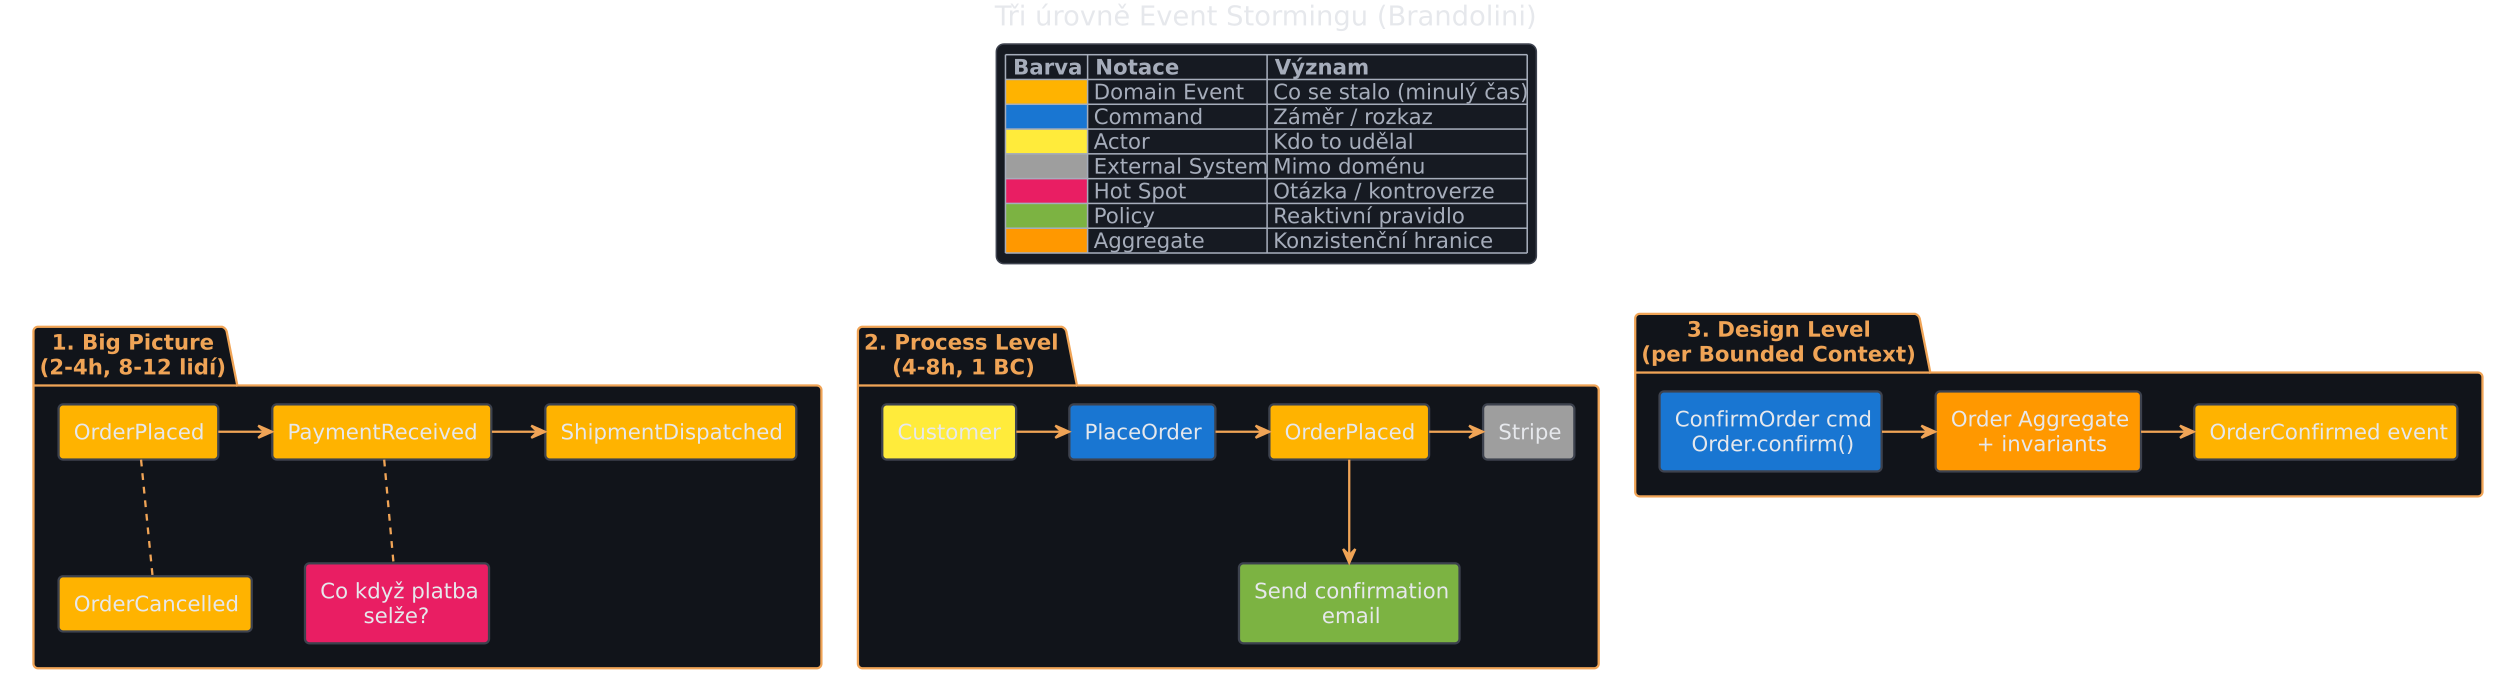
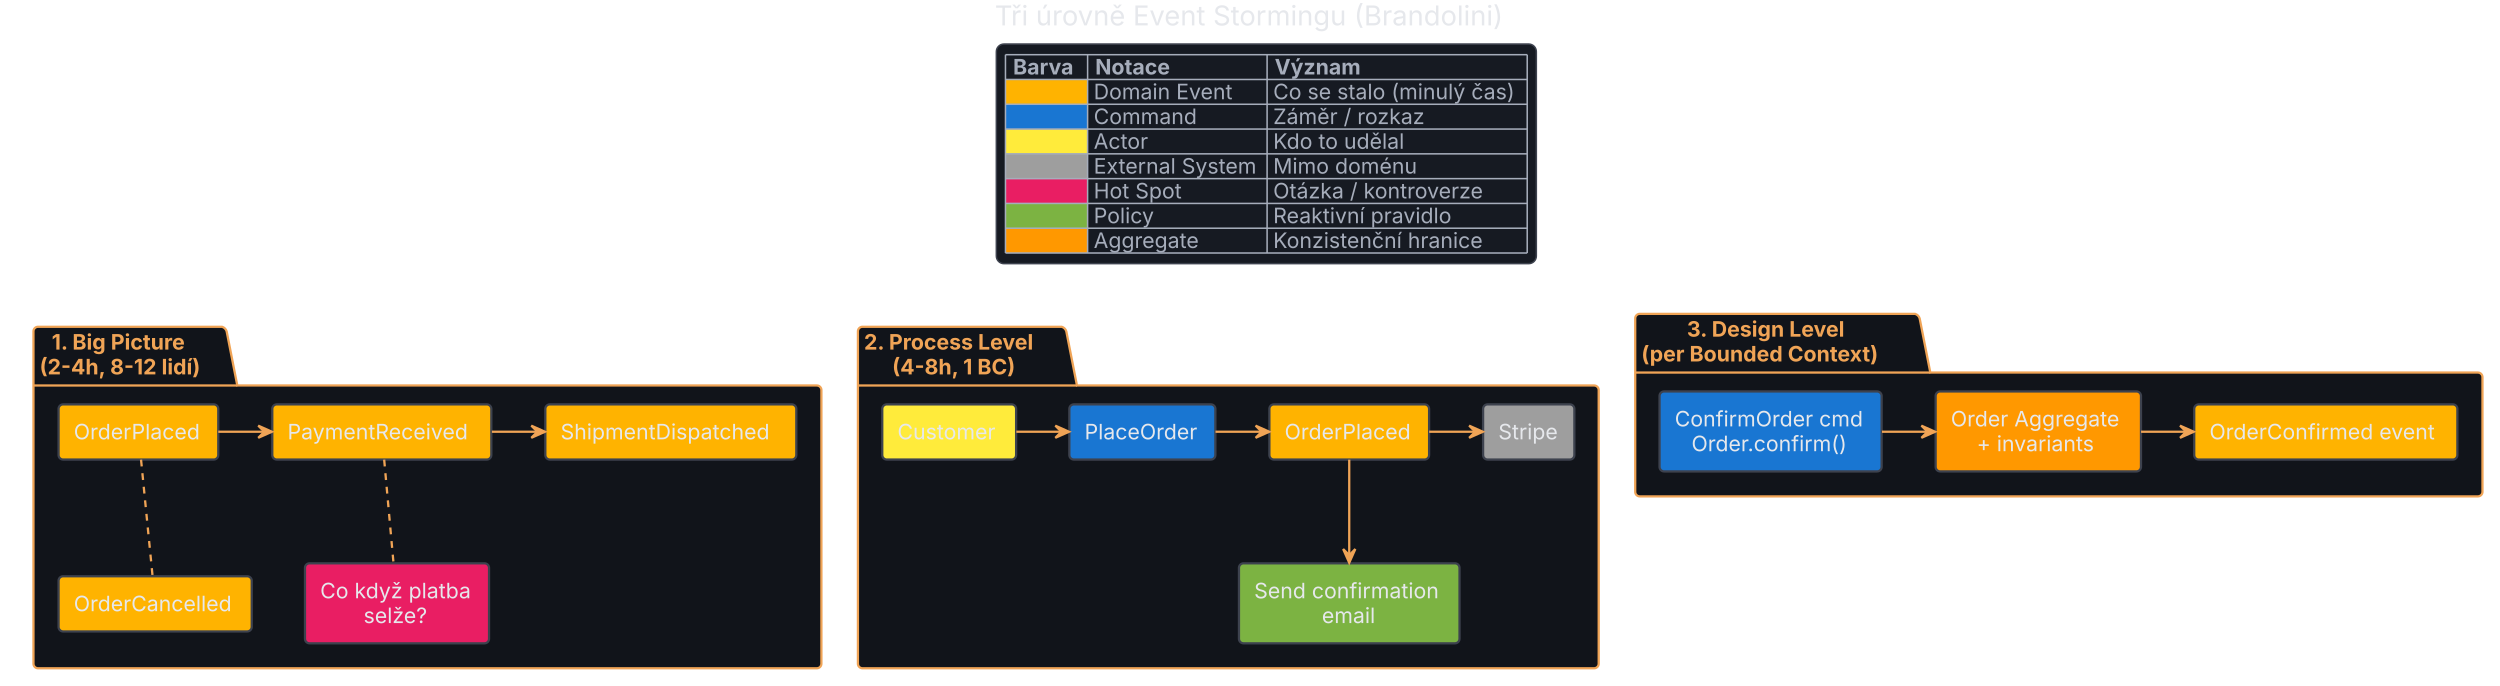
<svg xmlns="http://www.w3.org/2000/svg" contentScriptType="application/ecmascript" contentStyleType="text/css" height="704.688px" preserveAspectRatio="none" style="width:2568px;height:704px;background:#11141A;" version="1.1" viewBox="0 0 2568 704" width="2568.75px" zoomAndPan="magnify">
  <defs />
  <g>
-     <text fill="#E6E8EC" font-family="DejaVu Sans" font-size="28.125" lengthAdjust="spacingAndGlyphs" textLength="559.375" x="1021.875" y="26.106">Tři úrovně Event Stormingu (Brandolini)</text>
+     <text fill="#E6E8EC" font-family="Inter, ui-sans-serif, system-ui, -apple-system, sans-serif" font-size="28.125" lengthAdjust="spacingAndGlyphs" textLength="559.375" x="1021.875" y="26.106">Tři úrovně Event Stormingu (Brandolini)</text>
    <rect fill="#161A22" height="225.586" rx="7.812" ry="7.812" style="stroke: #3D424E; stroke-width: 1.562;" width="554.688" x="1023.438" y="45.239" />
-     <text fill="#A6ADBB" font-family="DejaVu Sans" font-size="21.875" font-weight="bold" lengthAdjust="spacingAndGlyphs" textLength="68.75" x="1040.625" y="76.482">Barva</text>
-     <text fill="#A6ADBB" font-family="DejaVu Sans" font-size="21.875" font-weight="bold" lengthAdjust="spacingAndGlyphs" textLength="85.938" x="1125" y="76.482">Notace</text>
-     <text fill="#A6ADBB" font-family="DejaVu Sans" font-size="21.875" font-weight="bold" lengthAdjust="spacingAndGlyphs" textLength="96.875" x="1309.375" y="76.482">Význam</text>
+     <text fill="#A6ADBB" font-family="Inter, ui-sans-serif, system-ui, -apple-system, sans-serif" font-size="21.875" font-weight="bold" lengthAdjust="spacingAndGlyphs" textLength="68.75" x="1040.625" y="76.482">Barva</text>
+     <text fill="#A6ADBB" font-family="Inter, ui-sans-serif, system-ui, -apple-system, sans-serif" font-size="21.875" font-weight="bold" lengthAdjust="spacingAndGlyphs" textLength="85.938" x="1125" y="76.482">Notace</text>
+     <text fill="#A6ADBB" font-family="Inter, ui-sans-serif, system-ui, -apple-system, sans-serif" font-size="21.875" font-weight="bold" lengthAdjust="spacingAndGlyphs" textLength="96.875" x="1309.375" y="76.482">Význam</text>
    <rect fill="#FFB300" height="25.464" style="stroke: none; stroke-width: 1.562;" width="84.375" x="1032.812" y="81.641" />
-     <text fill="#A6ADBB" font-family="DejaVu Sans" font-size="21.875" lengthAdjust="spacingAndGlyphs" textLength="0" x="1039.062" y="101.945" />
-     <text fill="#A6ADBB" font-family="DejaVu Sans" font-size="21.875" lengthAdjust="spacingAndGlyphs" textLength="150" x="1123.438" y="101.945">Domain Event</text>
-     <text fill="#A6ADBB" font-family="DejaVu Sans" font-size="21.875" lengthAdjust="spacingAndGlyphs" textLength="254.688" x="1307.812" y="101.945">Co se stalo (minulý čas)</text>
+     <text fill="#A6ADBB" font-family="Inter, ui-sans-serif, system-ui, -apple-system, sans-serif" font-size="21.875" lengthAdjust="spacingAndGlyphs" textLength="0" x="1039.062" y="101.945" />
+     <text fill="#A6ADBB" font-family="Inter, ui-sans-serif, system-ui, -apple-system, sans-serif" font-size="21.875" lengthAdjust="spacingAndGlyphs" textLength="150" x="1123.438" y="101.945">Domain Event</text>
+     <text fill="#A6ADBB" font-family="Inter, ui-sans-serif, system-ui, -apple-system, sans-serif" font-size="21.875" lengthAdjust="spacingAndGlyphs" textLength="254.688" x="1307.812" y="101.945">Co se stalo (minulý čas)</text>
    <rect fill="#1976D2" height="25.464" style="stroke: none; stroke-width: 1.562;" width="84.375" x="1032.812" y="107.105" />
-     <text fill="#A6ADBB" font-family="DejaVu Sans" font-size="21.875" lengthAdjust="spacingAndGlyphs" textLength="0" x="1039.062" y="127.409" />
-     <text fill="#A6ADBB" font-family="DejaVu Sans" font-size="21.875" lengthAdjust="spacingAndGlyphs" textLength="110.938" x="1123.438" y="127.409">Command</text>
-     <text fill="#A6ADBB" font-family="DejaVu Sans" font-size="21.875" lengthAdjust="spacingAndGlyphs" textLength="162.5" x="1307.812" y="127.409">Záměr / rozkaz</text>
+     <text fill="#A6ADBB" font-family="Inter, ui-sans-serif, system-ui, -apple-system, sans-serif" font-size="21.875" lengthAdjust="spacingAndGlyphs" textLength="0" x="1039.062" y="127.409" />
+     <text fill="#A6ADBB" font-family="Inter, ui-sans-serif, system-ui, -apple-system, sans-serif" font-size="21.875" lengthAdjust="spacingAndGlyphs" textLength="110.938" x="1123.438" y="127.409">Command</text>
+     <text fill="#A6ADBB" font-family="Inter, ui-sans-serif, system-ui, -apple-system, sans-serif" font-size="21.875" lengthAdjust="spacingAndGlyphs" textLength="162.5" x="1307.812" y="127.409">Záměr / rozkaz</text>
    <rect fill="#FFEB3B" height="25.464" style="stroke: none; stroke-width: 1.562;" width="84.375" x="1032.812" y="132.568" />
-     <text fill="#A6ADBB" font-family="DejaVu Sans" font-size="21.875" lengthAdjust="spacingAndGlyphs" textLength="0" x="1039.062" y="152.873" />
-     <text fill="#A6ADBB" font-family="DejaVu Sans" font-size="21.875" lengthAdjust="spacingAndGlyphs" textLength="56.25" x="1123.438" y="152.873">Actor</text>
-     <text fill="#A6ADBB" font-family="DejaVu Sans" font-size="21.875" lengthAdjust="spacingAndGlyphs" textLength="140.625" x="1307.812" y="152.873">Kdo to udělal</text>
+     <text fill="#A6ADBB" font-family="Inter, ui-sans-serif, system-ui, -apple-system, sans-serif" font-size="21.875" lengthAdjust="spacingAndGlyphs" textLength="0" x="1039.062" y="152.873" />
+     <text fill="#A6ADBB" font-family="Inter, ui-sans-serif, system-ui, -apple-system, sans-serif" font-size="21.875" lengthAdjust="spacingAndGlyphs" textLength="56.25" x="1123.438" y="152.873">Actor</text>
+     <text fill="#A6ADBB" font-family="Inter, ui-sans-serif, system-ui, -apple-system, sans-serif" font-size="21.875" lengthAdjust="spacingAndGlyphs" textLength="140.625" x="1307.812" y="152.873">Kdo to udělal</text>
    <rect fill="#9E9E9E" height="25.464" style="stroke: none; stroke-width: 1.562;" width="84.375" x="1032.812" y="158.032" />
-     <text fill="#A6ADBB" font-family="DejaVu Sans" font-size="21.875" lengthAdjust="spacingAndGlyphs" textLength="0" x="1039.062" y="178.337" />
-     <text fill="#A6ADBB" font-family="DejaVu Sans" font-size="21.875" lengthAdjust="spacingAndGlyphs" textLength="171.875" x="1123.438" y="178.337">External System</text>
-     <text fill="#A6ADBB" font-family="DejaVu Sans" font-size="21.875" lengthAdjust="spacingAndGlyphs" textLength="154.688" x="1307.812" y="178.337">Mimo doménu</text>
+     <text fill="#A6ADBB" font-family="Inter, ui-sans-serif, system-ui, -apple-system, sans-serif" font-size="21.875" lengthAdjust="spacingAndGlyphs" textLength="0" x="1039.062" y="178.337" />
+     <text fill="#A6ADBB" font-family="Inter, ui-sans-serif, system-ui, -apple-system, sans-serif" font-size="21.875" lengthAdjust="spacingAndGlyphs" textLength="171.875" x="1123.438" y="178.337">External System</text>
+     <text fill="#A6ADBB" font-family="Inter, ui-sans-serif, system-ui, -apple-system, sans-serif" font-size="21.875" lengthAdjust="spacingAndGlyphs" textLength="154.688" x="1307.812" y="178.337">Mimo doménu</text>
    <rect fill="#E91E63" height="25.464" style="stroke: none; stroke-width: 1.562;" width="84.375" x="1032.812" y="183.496" />
-     <text fill="#A6ADBB" font-family="DejaVu Sans" font-size="21.875" lengthAdjust="spacingAndGlyphs" textLength="0" x="1039.062" y="203.801" />
-     <text fill="#A6ADBB" font-family="DejaVu Sans" font-size="21.875" lengthAdjust="spacingAndGlyphs" textLength="93.75" x="1123.438" y="203.801">Hot Spot</text>
-     <text fill="#A6ADBB" font-family="DejaVu Sans" font-size="21.875" lengthAdjust="spacingAndGlyphs" textLength="225" x="1307.812" y="203.801">Otázka / kontroverze</text>
+     <text fill="#A6ADBB" font-family="Inter, ui-sans-serif, system-ui, -apple-system, sans-serif" font-size="21.875" lengthAdjust="spacingAndGlyphs" textLength="0" x="1039.062" y="203.801" />
+     <text fill="#A6ADBB" font-family="Inter, ui-sans-serif, system-ui, -apple-system, sans-serif" font-size="21.875" lengthAdjust="spacingAndGlyphs" textLength="93.75" x="1123.438" y="203.801">Hot Spot</text>
+     <text fill="#A6ADBB" font-family="Inter, ui-sans-serif, system-ui, -apple-system, sans-serif" font-size="21.875" lengthAdjust="spacingAndGlyphs" textLength="225" x="1307.812" y="203.801">Otázka / kontroverze</text>
    <rect fill="#7CB342" height="25.464" style="stroke: none; stroke-width: 1.562;" width="84.375" x="1032.812" y="208.96" />
-     <text fill="#A6ADBB" font-family="DejaVu Sans" font-size="21.875" lengthAdjust="spacingAndGlyphs" textLength="0" x="1039.062" y="229.265" />
-     <text fill="#A6ADBB" font-family="DejaVu Sans" font-size="21.875" lengthAdjust="spacingAndGlyphs" textLength="60.938" x="1123.438" y="229.265">Policy</text>
-     <text fill="#A6ADBB" font-family="DejaVu Sans" font-size="21.875" lengthAdjust="spacingAndGlyphs" textLength="185.938" x="1307.812" y="229.265">Reaktivní pravidlo</text>
+     <text fill="#A6ADBB" font-family="Inter, ui-sans-serif, system-ui, -apple-system, sans-serif" font-size="21.875" lengthAdjust="spacingAndGlyphs" textLength="0" x="1039.062" y="229.265" />
+     <text fill="#A6ADBB" font-family="Inter, ui-sans-serif, system-ui, -apple-system, sans-serif" font-size="21.875" lengthAdjust="spacingAndGlyphs" textLength="60.938" x="1123.438" y="229.265">Policy</text>
+     <text fill="#A6ADBB" font-family="Inter, ui-sans-serif, system-ui, -apple-system, sans-serif" font-size="21.875" lengthAdjust="spacingAndGlyphs" textLength="185.938" x="1307.812" y="229.265">Reaktivní pravidlo</text>
    <rect fill="#FF9800" height="25.464" style="stroke: none; stroke-width: 1.562;" width="84.375" x="1032.812" y="234.424" />
-     <text fill="#A6ADBB" font-family="DejaVu Sans" font-size="21.875" lengthAdjust="spacingAndGlyphs" textLength="0" x="1039.062" y="254.729" />
-     <text fill="#A6ADBB" font-family="DejaVu Sans" font-size="21.875" lengthAdjust="spacingAndGlyphs" textLength="112.5" x="1123.438" y="254.729">Aggregate</text>
-     <text fill="#A6ADBB" font-family="DejaVu Sans" font-size="21.875" lengthAdjust="spacingAndGlyphs" textLength="225" x="1307.812" y="254.729">Konzistenční hranice</text>
+     <text fill="#A6ADBB" font-family="Inter, ui-sans-serif, system-ui, -apple-system, sans-serif" font-size="21.875" lengthAdjust="spacingAndGlyphs" textLength="0" x="1039.062" y="254.729" />
+     <text fill="#A6ADBB" font-family="Inter, ui-sans-serif, system-ui, -apple-system, sans-serif" font-size="21.875" lengthAdjust="spacingAndGlyphs" textLength="112.5" x="1123.438" y="254.729">Aggregate</text>
+     <text fill="#A6ADBB" font-family="Inter, ui-sans-serif, system-ui, -apple-system, sans-serif" font-size="21.875" lengthAdjust="spacingAndGlyphs" textLength="225" x="1307.812" y="254.729">Konzistenční hranice</text>
    <line style="stroke: #A6ADBB; stroke-width: 1.562;" x1="1032.812" x2="1568.75" y1="56.177" y2="56.177" />
    <line style="stroke: #A6ADBB; stroke-width: 1.562;" x1="1032.812" x2="1568.75" y1="81.641" y2="81.641" />
    <line style="stroke: #A6ADBB; stroke-width: 1.562;" x1="1032.812" x2="1568.75" y1="107.105" y2="107.105" />
    <line style="stroke: #A6ADBB; stroke-width: 1.562;" x1="1032.812" x2="1568.75" y1="132.568" y2="132.568" />
    <line style="stroke: #A6ADBB; stroke-width: 1.562;" x1="1032.812" x2="1568.75" y1="158.032" y2="158.032" />
    <line style="stroke: #A6ADBB; stroke-width: 1.562;" x1="1032.812" x2="1568.75" y1="183.496" y2="183.496" />
    <line style="stroke: #A6ADBB; stroke-width: 1.562;" x1="1032.812" x2="1568.75" y1="208.96" y2="208.96" />
    <line style="stroke: #A6ADBB; stroke-width: 1.562;" x1="1032.812" x2="1568.75" y1="234.424" y2="234.424" />
    <line style="stroke: #A6ADBB; stroke-width: 1.562;" x1="1032.812" x2="1568.75" y1="259.888" y2="259.888" />
    <line style="stroke: #A6ADBB; stroke-width: 1.562;" x1="1032.812" x2="1032.812" y1="56.177" y2="259.888" />
    <line style="stroke: #A6ADBB; stroke-width: 1.562;" x1="1117.188" x2="1117.188" y1="56.177" y2="259.888" />
    <line style="stroke: #A6ADBB; stroke-width: 1.562;" x1="1301.562" x2="1301.562" y1="56.177" y2="259.888" />
    <line style="stroke: #A6ADBB; stroke-width: 1.562;" x1="1568.75" x2="1568.75" y1="56.177" y2="259.888" />
    <path d="M39.062,335.669 L228.125,335.669 A7.031,7.031 0 0 1 232.812,340.356 L243.75,395.972 L839.062,395.972 A4.688,4.688 0 0 1 843.75,400.659 L843.75,681.763 A4.688,4.688 0 0 1 839.062,686.45 L39.062,686.45 A4.688,4.688 0 0 1 34.375,681.763 L34.375,340.356 A4.688,4.688 0 0 1 39.062,335.669 " fill="#11141A" style="stroke: #F0A456; stroke-width: 2.344;" />
    <line style="stroke: #F0A456; stroke-width: 2.344;" x1="34.375" x2="243.75" y1="395.972" y2="395.972" />
-     <text fill="#F0A456" font-family="DejaVu Sans" font-size="21.875" font-weight="bold" lengthAdjust="spacingAndGlyphs" textLength="164.062" x="53.125" y="359.099">1. Big Picture</text>
-     <text fill="#F0A456" font-family="DejaVu Sans" font-size="21.875" font-weight="bold" lengthAdjust="spacingAndGlyphs" textLength="189.062" x="40.625" y="384.563">(2-4h, 8-12 lidí)</text>
+     <text fill="#F0A456" font-family="Inter, ui-sans-serif, system-ui, -apple-system, sans-serif" font-size="21.875" font-weight="bold" lengthAdjust="spacingAndGlyphs" textLength="164.062" x="53.125" y="359.099">1. Big Picture</text>
+     <text fill="#F0A456" font-family="Inter, ui-sans-serif, system-ui, -apple-system, sans-serif" font-size="21.875" font-weight="bold" lengthAdjust="spacingAndGlyphs" textLength="189.062" x="40.625" y="384.563">(2-4h, 8-12 lidí)</text>
    <path d="M885.938,335.669 L1090.625,335.669 A7.031,7.031 0 0 1 1095.312,340.356 L1106.25,395.972 L1637.5,395.972 A4.688,4.688 0 0 1 1642.188,400.659 L1642.188,681.763 A4.688,4.688 0 0 1 1637.5,686.45 L885.938,686.45 A4.688,4.688 0 0 1 881.25,681.763 L881.25,340.356 A4.688,4.688 0 0 1 885.938,335.669 " fill="#11141A" style="stroke: #F0A456; stroke-width: 2.344;" />
    <line style="stroke: #F0A456; stroke-width: 2.344;" x1="881.25" x2="1106.25" y1="395.972" y2="395.972" />
-     <text fill="#F0A456" font-family="DejaVu Sans" font-size="21.875" font-weight="bold" lengthAdjust="spacingAndGlyphs" textLength="204.688" x="887.5" y="359.099">2. Process Level</text>
-     <text fill="#F0A456" font-family="DejaVu Sans" font-size="21.875" font-weight="bold" lengthAdjust="spacingAndGlyphs" textLength="146.875" x="916.406" y="384.563">(4-8h, 1 BC)</text>
+     <text fill="#F0A456" font-family="Inter, ui-sans-serif, system-ui, -apple-system, sans-serif" font-size="21.875" font-weight="bold" lengthAdjust="spacingAndGlyphs" textLength="204.688" x="887.5" y="359.099">2. Process Level</text>
+     <text fill="#F0A456" font-family="Inter, ui-sans-serif, system-ui, -apple-system, sans-serif" font-size="21.875" font-weight="bold" lengthAdjust="spacingAndGlyphs" textLength="146.875" x="916.406" y="384.563">(4-8h, 1 BC)</text>
    <path d="M1684.375,322.388 L1967.188,322.388 A7.031,7.031 0 0 1 1971.875,327.075 L1982.812,382.69 L2545.312,382.69 A4.688,4.688 0 0 1 2550,387.378 L2550,505.2 A4.688,4.688 0 0 1 2545.312,509.888 L1684.375,509.888 A4.688,4.688 0 0 1 1679.688,505.2 L1679.688,327.075 A4.688,4.688 0 0 1 1684.375,322.388 " fill="#11141A" style="stroke: #F0A456; stroke-width: 2.344;" />
    <line style="stroke: #F0A456; stroke-width: 2.344;" x1="1679.688" x2="1982.812" y1="382.69" y2="382.69" />
-     <text fill="#F0A456" font-family="DejaVu Sans" font-size="21.875" font-weight="bold" lengthAdjust="spacingAndGlyphs" textLength="189.062" x="1732.812" y="345.818">3. Design Level</text>
-     <text fill="#F0A456" font-family="DejaVu Sans" font-size="21.875" font-weight="bold" lengthAdjust="spacingAndGlyphs" textLength="282.812" x="1685.938" y="371.281">(per Bounded Context)</text>
+     <text fill="#F0A456" font-family="Inter, ui-sans-serif, system-ui, -apple-system, sans-serif" font-size="21.875" font-weight="bold" lengthAdjust="spacingAndGlyphs" textLength="189.062" x="1732.812" y="345.818">3. Design Level</text>
+     <text fill="#F0A456" font-family="Inter, ui-sans-serif, system-ui, -apple-system, sans-serif" font-size="21.875" font-weight="bold" lengthAdjust="spacingAndGlyphs" textLength="282.812" x="1685.938" y="371.281">(per Bounded Context)</text>
    <rect fill="#FFB300" height="56.714" rx="4.688" ry="4.688" style="stroke: #3D424E; stroke-width: 2.344;" width="164.062" x="60.156" y="415.356" />
-     <text fill="#E6E8EC" font-family="DejaVu Sans" font-size="21.875" lengthAdjust="spacingAndGlyphs" textLength="132.812" x="75.781" y="451.286">OrderPlaced</text>
+     <text fill="#E6E8EC" font-family="Inter, ui-sans-serif, system-ui, -apple-system, sans-serif" font-size="21.875" lengthAdjust="spacingAndGlyphs" textLength="132.812" x="75.781" y="451.286">OrderPlaced</text>
    <rect fill="#FFB300" height="56.714" rx="4.688" ry="4.688" style="stroke: #3D424E; stroke-width: 2.344;" width="225" x="279.688" y="415.356" />
-     <text fill="#E6E8EC" font-family="DejaVu Sans" font-size="21.875" lengthAdjust="spacingAndGlyphs" textLength="193.75" x="295.312" y="451.286">PaymentReceived</text>
+     <text fill="#E6E8EC" font-family="Inter, ui-sans-serif, system-ui, -apple-system, sans-serif" font-size="21.875" lengthAdjust="spacingAndGlyphs" textLength="193.75" x="295.312" y="451.286">PaymentReceived</text>
    <rect fill="#FFB300" height="56.714" rx="4.688" ry="4.688" style="stroke: #3D424E; stroke-width: 2.344;" width="257.812" x="560.156" y="415.356" />
-     <text fill="#E6E8EC" font-family="DejaVu Sans" font-size="21.875" lengthAdjust="spacingAndGlyphs" textLength="226.562" x="575.781" y="451.286">ShipmentDispatched</text>
+     <text fill="#E6E8EC" font-family="Inter, ui-sans-serif, system-ui, -apple-system, sans-serif" font-size="21.875" lengthAdjust="spacingAndGlyphs" textLength="226.562" x="575.781" y="451.286">ShipmentDispatched</text>
    <rect fill="#FFB300" height="56.714" rx="4.688" ry="4.688" style="stroke: #3D424E; stroke-width: 2.344;" width="198.438" x="60.156" y="591.919" />
-     <text fill="#E6E8EC" font-family="DejaVu Sans" font-size="21.875" lengthAdjust="spacingAndGlyphs" textLength="167.188" x="75.781" y="627.849">OrderCancelled</text>
+     <text fill="#E6E8EC" font-family="Inter, ui-sans-serif, system-ui, -apple-system, sans-serif" font-size="21.875" lengthAdjust="spacingAndGlyphs" textLength="167.188" x="75.781" y="627.849">OrderCancelled</text>
    <rect fill="#E91E63" height="82.178" rx="4.688" ry="4.688" style="stroke: #3D424E; stroke-width: 2.344;" width="189.062" x="313.281" y="578.638" />
-     <text fill="#E6E8EC" font-family="DejaVu Sans" font-size="21.875" lengthAdjust="spacingAndGlyphs" textLength="157.812" x="328.906" y="614.568">Co když platba</text>
-     <text fill="#E6E8EC" font-family="DejaVu Sans" font-size="21.875" lengthAdjust="spacingAndGlyphs" textLength="68.75" x="373.438" y="640.031">selže?</text>
+     <text fill="#E6E8EC" font-family="Inter, ui-sans-serif, system-ui, -apple-system, sans-serif" font-size="21.875" lengthAdjust="spacingAndGlyphs" textLength="157.812" x="328.906" y="614.568">Co když platba</text>
+     <text fill="#E6E8EC" font-family="Inter, ui-sans-serif, system-ui, -apple-system, sans-serif" font-size="21.875" lengthAdjust="spacingAndGlyphs" textLength="68.75" x="373.438" y="640.031">selže?</text>
    <rect fill="#FFEB3B" height="56.714" rx="4.688" ry="4.688" style="stroke: #3D424E; stroke-width: 2.344;" width="137.5" x="906.25" y="415.356" />
-     <text fill="#E6E8EC" font-family="DejaVu Sans" font-size="21.875" lengthAdjust="spacingAndGlyphs" textLength="106.25" x="921.875" y="451.286">Customer</text>
+     <text fill="#E6E8EC" font-family="Inter, ui-sans-serif, system-ui, -apple-system, sans-serif" font-size="21.875" lengthAdjust="spacingAndGlyphs" textLength="106.25" x="921.875" y="451.286">Customer</text>
    <rect fill="#1976D2" height="56.714" rx="4.688" ry="4.688" style="stroke: #3D424E; stroke-width: 2.344;" width="150" x="1098.438" y="415.356" />
-     <text fill="#E6E8EC" font-family="DejaVu Sans" font-size="21.875" lengthAdjust="spacingAndGlyphs" textLength="118.75" x="1114.062" y="451.286">PlaceOrder</text>
+     <text fill="#E6E8EC" font-family="Inter, ui-sans-serif, system-ui, -apple-system, sans-serif" font-size="21.875" lengthAdjust="spacingAndGlyphs" textLength="118.75" x="1114.062" y="451.286">PlaceOrder</text>
    <rect fill="#FFB300" height="56.714" rx="4.688" ry="4.688" style="stroke: #3D424E; stroke-width: 2.344;" width="164.062" x="1303.906" y="415.356" />
-     <text fill="#E6E8EC" font-family="DejaVu Sans" font-size="21.875" lengthAdjust="spacingAndGlyphs" textLength="132.812" x="1319.531" y="451.286">OrderPlaced</text>
+     <text fill="#E6E8EC" font-family="Inter, ui-sans-serif, system-ui, -apple-system, sans-serif" font-size="21.875" lengthAdjust="spacingAndGlyphs" textLength="132.812" x="1319.531" y="451.286">OrderPlaced</text>
    <rect fill="#7CB342" height="82.178" rx="4.688" ry="4.688" style="stroke: #3D424E; stroke-width: 2.344;" width="226.562" x="1272.656" y="578.638" />
-     <text fill="#E6E8EC" font-family="DejaVu Sans" font-size="21.875" lengthAdjust="spacingAndGlyphs" textLength="195.312" x="1288.281" y="614.568">Send confirmation</text>
-     <text fill="#E6E8EC" font-family="DejaVu Sans" font-size="21.875" lengthAdjust="spacingAndGlyphs" textLength="56.25" x="1357.812" y="640.031">email</text>
+     <text fill="#E6E8EC" font-family="Inter, ui-sans-serif, system-ui, -apple-system, sans-serif" font-size="21.875" lengthAdjust="spacingAndGlyphs" textLength="195.312" x="1288.281" y="614.568">Send confirmation</text>
+     <text fill="#E6E8EC" font-family="Inter, ui-sans-serif, system-ui, -apple-system, sans-serif" font-size="21.875" lengthAdjust="spacingAndGlyphs" textLength="56.25" x="1357.812" y="640.031">email</text>
    <rect fill="#9E9E9E" height="56.714" rx="4.688" ry="4.688" style="stroke: #3D424E; stroke-width: 2.344;" width="93.75" x="1523.438" y="415.356" />
-     <text fill="#E6E8EC" font-family="DejaVu Sans" font-size="21.875" lengthAdjust="spacingAndGlyphs" textLength="62.5" x="1539.062" y="451.286">Stripe</text>
+     <text fill="#E6E8EC" font-family="Inter, ui-sans-serif, system-ui, -apple-system, sans-serif" font-size="21.875" lengthAdjust="spacingAndGlyphs" textLength="62.5" x="1539.062" y="451.286">Stripe</text>
    <rect fill="#FF9800" height="82.178" rx="4.688" ry="4.688" style="stroke: #3D424E; stroke-width: 2.344;" width="210.938" x="1988.281" y="402.075" />
-     <text fill="#E6E8EC" font-family="DejaVu Sans" font-size="21.875" lengthAdjust="spacingAndGlyphs" textLength="179.688" x="2003.906" y="438.005">Order Aggregate</text>
-     <text fill="#E6E8EC" font-family="DejaVu Sans" font-size="21.875" lengthAdjust="spacingAndGlyphs" textLength="126.562" x="2030.469" y="463.469">+ invariants</text>
+     <text fill="#E6E8EC" font-family="Inter, ui-sans-serif, system-ui, -apple-system, sans-serif" font-size="21.875" lengthAdjust="spacingAndGlyphs" textLength="179.688" x="2003.906" y="438.005">Order Aggregate</text>
+     <text fill="#E6E8EC" font-family="Inter, ui-sans-serif, system-ui, -apple-system, sans-serif" font-size="21.875" lengthAdjust="spacingAndGlyphs" textLength="126.562" x="2030.469" y="463.469">+ invariants</text>
    <rect fill="#1976D2" height="82.178" rx="4.688" ry="4.688" style="stroke: #3D424E; stroke-width: 2.344;" width="228.125" x="1704.688" y="402.075" />
-     <text fill="#E6E8EC" font-family="DejaVu Sans" font-size="21.875" lengthAdjust="spacingAndGlyphs" textLength="196.875" x="1720.312" y="438.005">ConfirmOrder cmd</text>
-     <text fill="#E6E8EC" font-family="DejaVu Sans" font-size="21.875" lengthAdjust="spacingAndGlyphs" textLength="162.5" x="1737.5" y="463.469">Order.confirm()</text>
+     <text fill="#E6E8EC" font-family="Inter, ui-sans-serif, system-ui, -apple-system, sans-serif" font-size="21.875" lengthAdjust="spacingAndGlyphs" textLength="196.875" x="1720.312" y="438.005">ConfirmOrder cmd</text>
+     <text fill="#E6E8EC" font-family="Inter, ui-sans-serif, system-ui, -apple-system, sans-serif" font-size="21.875" lengthAdjust="spacingAndGlyphs" textLength="162.5" x="1737.5" y="463.469">Order.confirm()</text>
    <rect fill="#FFB300" height="56.714" rx="4.688" ry="4.688" style="stroke: #3D424E; stroke-width: 2.344;" width="270.312" x="2253.906" y="415.356" />
-     <text fill="#E6E8EC" font-family="DejaVu Sans" font-size="21.875" lengthAdjust="spacingAndGlyphs" textLength="239.062" x="2269.531" y="451.286">OrderConfirmed event</text>
+     <text fill="#E6E8EC" font-family="Inter, ui-sans-serif, system-ui, -apple-system, sans-serif" font-size="21.875" lengthAdjust="spacingAndGlyphs" textLength="239.062" x="2269.531" y="451.286">OrderConfirmed event</text>
    <path d="M224.219,443.481 C239.859,443.481 255.516,443.481 271.156,443.481 " fill="none" id="e1-&gt;e2" style="stroke: #F0A456; stroke-width: 2.344;" />
    <polygon fill="#F0A456" points="279.328,443.481,265.266,437.231,271.516,443.481,265.266,449.731,279.328,443.481" style="stroke: #F0A456; stroke-width: 2.344;" />
    <path d="M505.25,443.481 C520.75,443.481 536.234,443.481 551.719,443.481 " fill="none" id="e2-&gt;e3" style="stroke: #F0A456; stroke-width: 2.344;" />
    <polygon fill="#F0A456" points="559.828,443.481,545.766,437.231,552.016,443.481,545.766,449.731,559.828,443.481" style="stroke: #F0A456; stroke-width: 2.344;" />
    <path d="M394.625,472.138 C397.188,500.528 401.234,545.45 404.172,578.044 " fill="none" id="e2-h1" style="stroke: #F0A456; stroke-width: 2.344; stroke-dasharray: 7.0,7.0;" />
    <path d="M144.875,472.138 C148.109,504.731 153.484,559.075 156.703,591.575 " fill="none" id="e1-e4" style="stroke: #F0A456; stroke-width: 2.344; stroke-dasharray: 7.0,7.0;" />
    <path d="M1043.984,443.481 C1059.344,443.481 1074.703,443.481 1090.062,443.481 " fill="none" id="a1-&gt;c1" style="stroke: #F0A456; stroke-width: 2.344;" />
    <polygon fill="#F0A456" points="1098.094,443.481,1084.031,437.231,1090.281,443.481,1084.031,449.731,1098.094,443.481" style="stroke: #F0A456; stroke-width: 2.344;" />
    <path d="M1248.562,443.481 C1264.25,443.481 1279.938,443.481 1295.625,443.481 " fill="none" id="c1-&gt;e5" style="stroke: #F0A456; stroke-width: 2.344;" />
    <polygon fill="#F0A456" points="1303.828,443.481,1289.766,437.231,1296.016,443.481,1289.766,449.731,1303.828,443.481" style="stroke: #F0A456; stroke-width: 2.344;" />
    <path d="M1385.938,472.138 C1385.938,498.31 1385.938,538.528 1385.938,570.185 " fill="none" id="e5-&gt;p1" style="stroke: #F0A456; stroke-width: 2.344;" />
    <polygon fill="#F0A456" points="1385.938,578.044,1392.188,563.981,1385.938,570.231,1379.688,563.981,1385.938,578.044" style="stroke: #F0A456; stroke-width: 2.344;" />
    <path d="M1468.047,443.481 C1483.688,443.481 1499.344,443.481 1514.984,443.481 " fill="none" id="e5-&gt;ext1" style="stroke: #F0A456; stroke-width: 2.344;" />
    <polygon fill="#F0A456" points="1523.172,443.481,1509.109,437.231,1515.359,443.481,1509.109,449.731,1523.172,443.481" style="stroke: #F0A456; stroke-width: 2.344;" />
    <path d="M1933.156,443.481 C1948.641,443.481 1964.141,443.481 1979.625,443.481 " fill="none" id="cmd1-&gt;ag1" style="stroke: #F0A456; stroke-width: 2.344;" />
    <polygon fill="#F0A456" points="1987.734,443.481,1973.672,437.231,1979.922,443.481,1973.672,449.731,1987.734,443.481" style="stroke: #F0A456; stroke-width: 2.344;" />
    <path d="M2199.297,443.481 C2214.656,443.481 2230.016,443.481 2245.375,443.481 " fill="none" id="ag1-&gt;e6" style="stroke: #F0A456; stroke-width: 2.344;" />
    <polygon fill="#F0A456" points="2253.406,443.481,2239.344,437.231,2245.594,443.481,2239.344,449.731,2253.406,443.481" style="stroke: #F0A456; stroke-width: 2.344;" />
  </g>
</svg>
